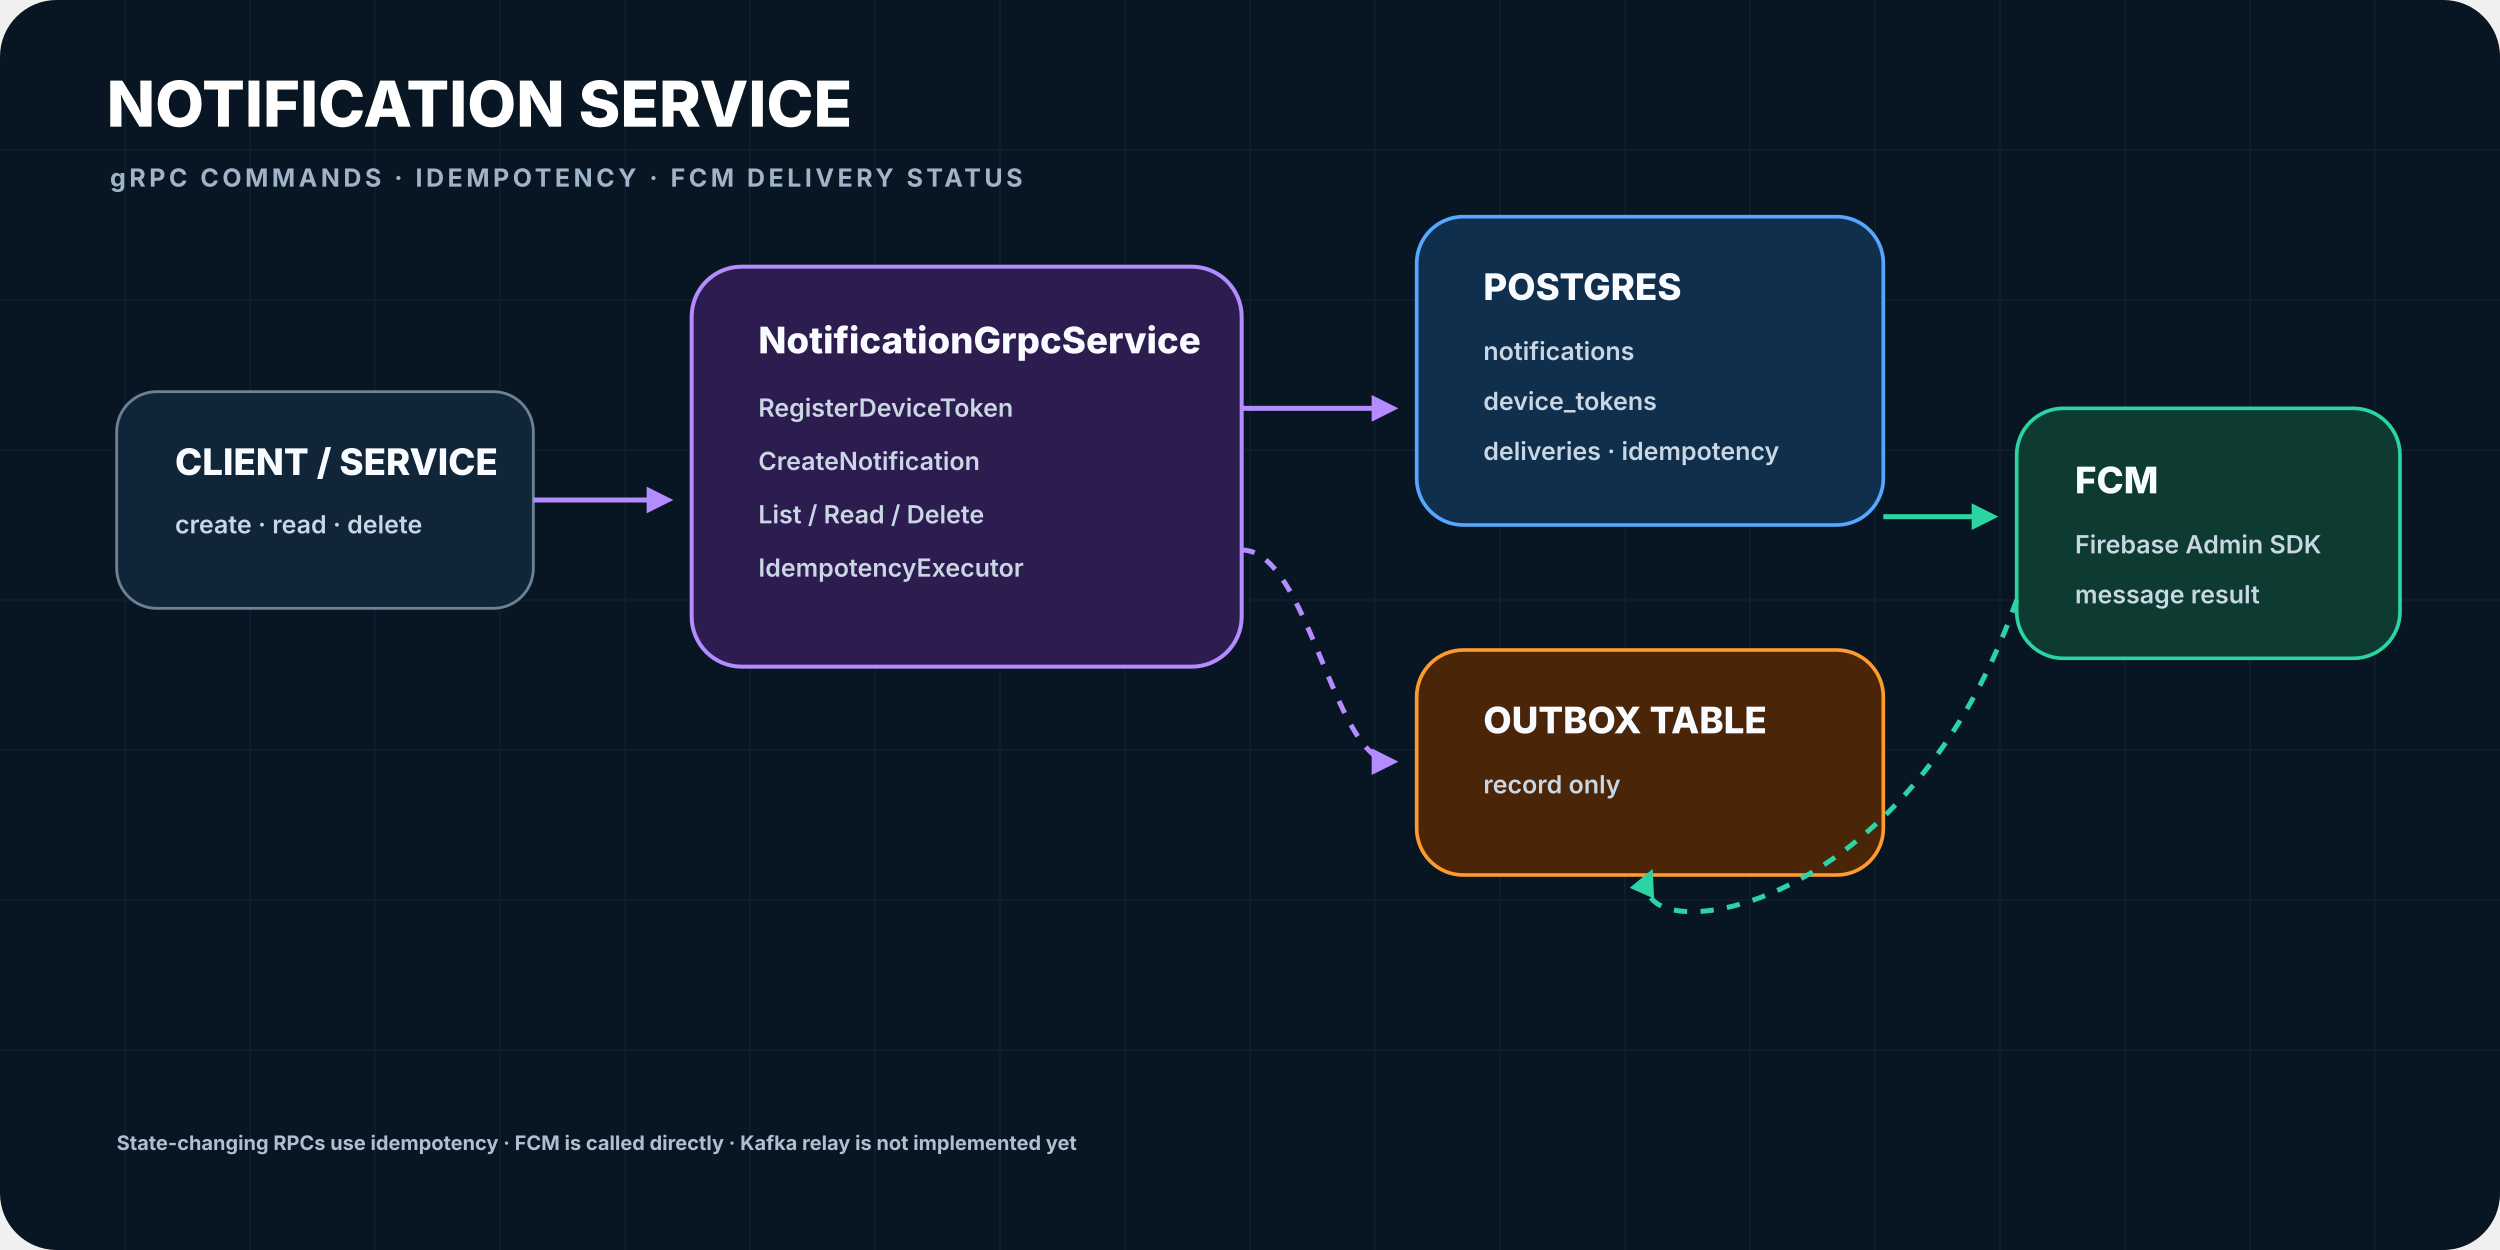
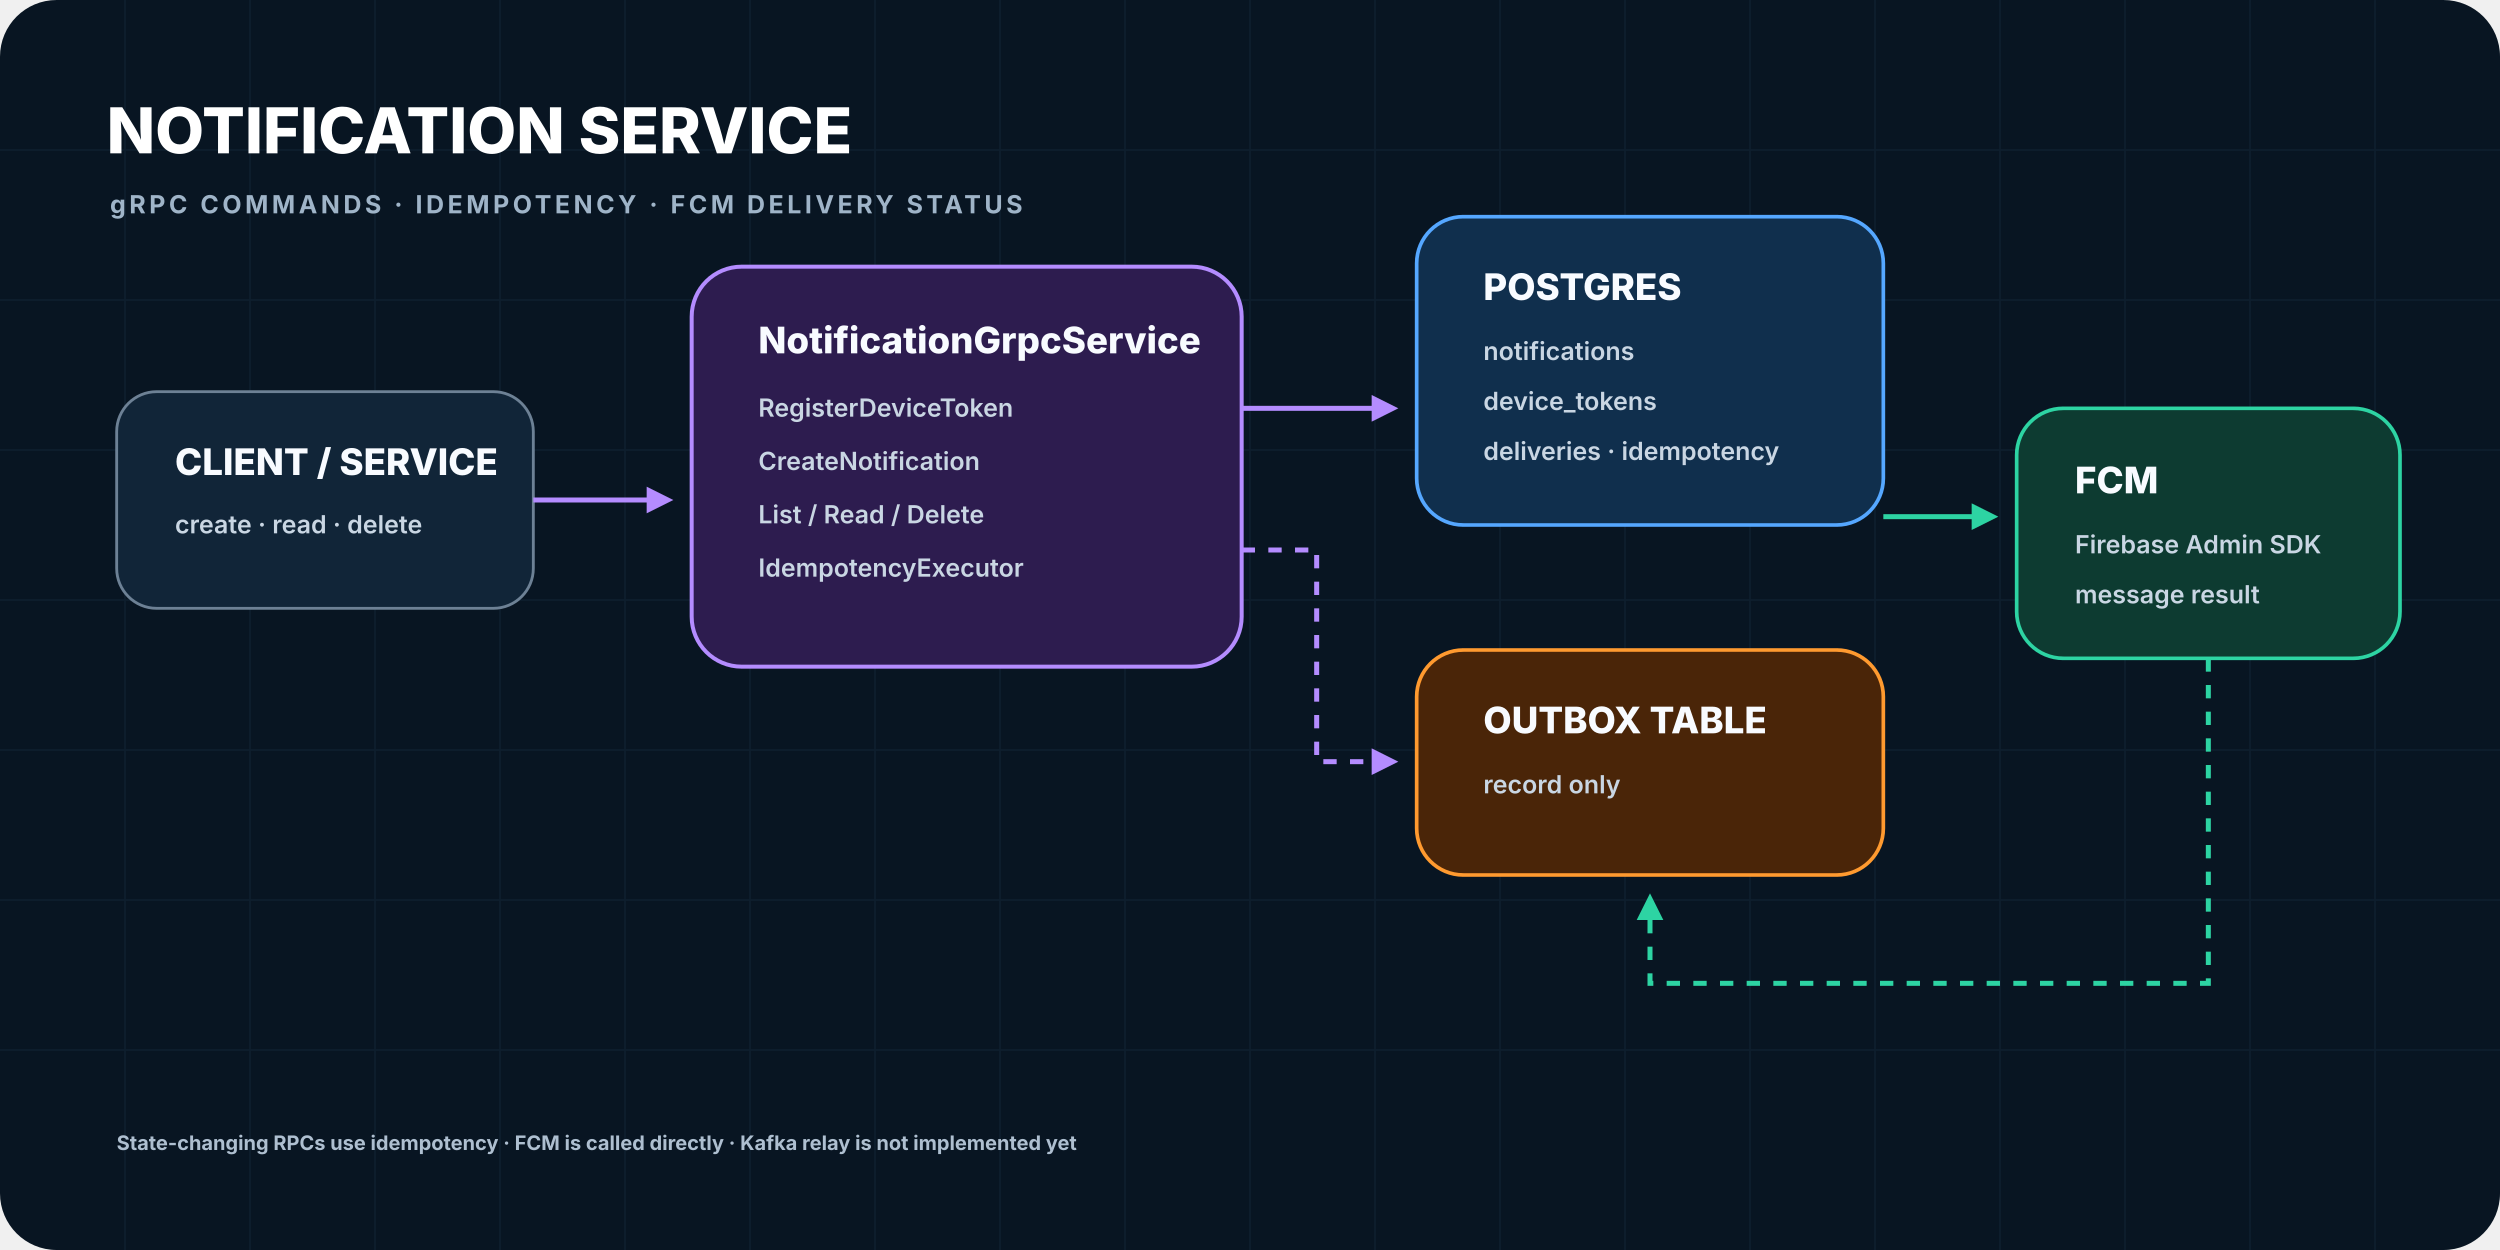
<svg xmlns="http://www.w3.org/2000/svg" width="3000" height="1500" viewBox="0 0 1500 750" role="img" aria-labelledby="title desc" preserveAspectRatio="xMidYMid meet" text-rendering="geometricPrecision" shape-rendering="geometricPrecision">
  <defs>
    <marker id="arrow" markerWidth="16" markerHeight="16" refX="12" refY="8" orient="auto" markerUnits="userSpaceOnUse">
      <path d="M0 0 L16 8 L0 16 Z" fill="#b48cff" />
    </marker>
    <marker id="green" markerWidth="16" markerHeight="16" refX="12" refY="8" orient="auto" markerUnits="userSpaceOnUse">
      <path d="M0 0 L16 8 L0 16 Z" fill="#2dd4a3" />
    </marker>
    <style>
      .bg{fill:#081522}.grid{stroke:#1a3448;stroke-width:1;opacity:.32}.title{font:800 38px Inter,Arial,sans-serif;fill:#fff}.sub{font:700 15px Inter,Arial,sans-serif;fill:#9fb4c8;letter-spacing:.14em}.box{fill:#112538;stroke:#6d8195;stroke-width:1.7}.noti{fill:#2d1c4f;stroke:#b48cff;stroke-width:2.4}.db{fill:#102f4d;stroke:#55a7ff;stroke-width:2.2}.fcm{fill:#0d3b31;stroke:#2dd4a3;stroke-width:2.2}.outbox{fill:#4a2508;stroke:#ff9a2f;stroke-width:2.2}.txt{font:800 22px Inter,Arial,sans-serif;fill:#f8fbff}.body{font:600 15px Inter,Arial,sans-serif;fill:#c9d6e3}.small{font:700 12px Inter,Arial,sans-serif;fill:#aebfd0}.line{stroke:#b48cff;stroke-width:3;fill:none;marker-end:url(#arrow)}.lineGreen{stroke:#2dd4a3;stroke-width:3;fill:none;marker-end:url(#green)}.dash{stroke-dasharray:8 8}
    </style>
  </defs>
  <rect class="bg" width="1500" height="750" rx="34" />
  <path class="grid" d="M75 0V750 M150 0V750 M225 0V750 M300 0V750 M375 0V750 M450 0V750 M525 0V750 M600 0V750 M675 0V750 M750 0V750 M825 0V750 M900 0V750 M975 0V750 M1050 0V750 M1125 0V750 M1200 0V750 M1275 0V750 M1350 0V750 M1425 0V750 M0 90H1500 M0 180H1500 M0 270H1500 M0 360H1500 M0 450H1500 M0 540H1500 M0 630H1500" />
-   <text x="64" y="76" class="title">NOTIFICATION SERVICE</text>
-   <text x="66" y="112" class="sub">gRPC COMMANDS · IDEMPOTENCY · FCM DELIVERY STATUS</text>
+   <text x="64" y="92" class="title">NOTIFICATION SERVICE</text>
+   <text x="66" y="128" class="sub">gRPC COMMANDS · IDEMPOTENCY · FCM DELIVERY STATUS</text>
  <rect x="70" y="235" width="250" height="130" rx="24" class="box" />
  <text x="105" y="285" class="txt">CLIENT / SERVICE</text>
  <text x="105" y="320" class="body">create · read · delete</text>
  <rect x="415" y="160" width="330" height="240" rx="30" class="noti" />
  <text x="455" y="212" class="txt">NotificationGrpcService</text>
  <text x="455" y="250" class="body">RegisterDeviceToken</text>
  <text x="455" y="282" class="body">CreateNotification</text>
  <text x="455" y="314" class="body">List / Read / Delete</text>
  <text x="455" y="346" class="body">IdempotencyExecutor</text>
  <rect x="850" y="130" width="280" height="185" rx="28" class="db" />
  <text x="890" y="180" class="txt">POSTGRES</text>
  <text x="890" y="216" class="body">notifications</text>
  <text x="890" y="246" class="body">device_tokens</text>
  <text x="890" y="276" class="body">deliveries · idempotency</text>
  <rect x="850" y="390" width="280" height="135" rx="28" class="outbox" />
  <text x="890" y="440" class="txt">OUTBOX TABLE</text>
  <text x="890" y="476" class="body">record only</text>
  <rect x="1210" y="245" width="230" height="150" rx="28" class="fcm" />
  <text x="1245" y="296" class="txt">FCM</text>
  <text x="1245" y="332" class="body">Firebase Admin SDK</text>
  <text x="1245" y="362" class="body">message result</text>
  <path d="M320 300H400" class="line" />
  <path d="M745 245H835" class="line" />
-   <path d="M745 330 C785 330 800 457 835 457" class="line dash" />
+   <path d="M745 330 H790 V457 H835" class="line dash" />
  <path d="M1130 310H1195" class="lineGreen" />
-   <path d="M1210 360 C1140 560 970 570 990 525" class="lineGreen dash" />
+   <path d="M1325 395 V590 H990 V540" class="lineGreen dash" />
  <text x="70" y="690" class="small">State-changing RPCs use idempotency · FCM is called directly · Kafka relay is not implemented yet</text>
</svg>
